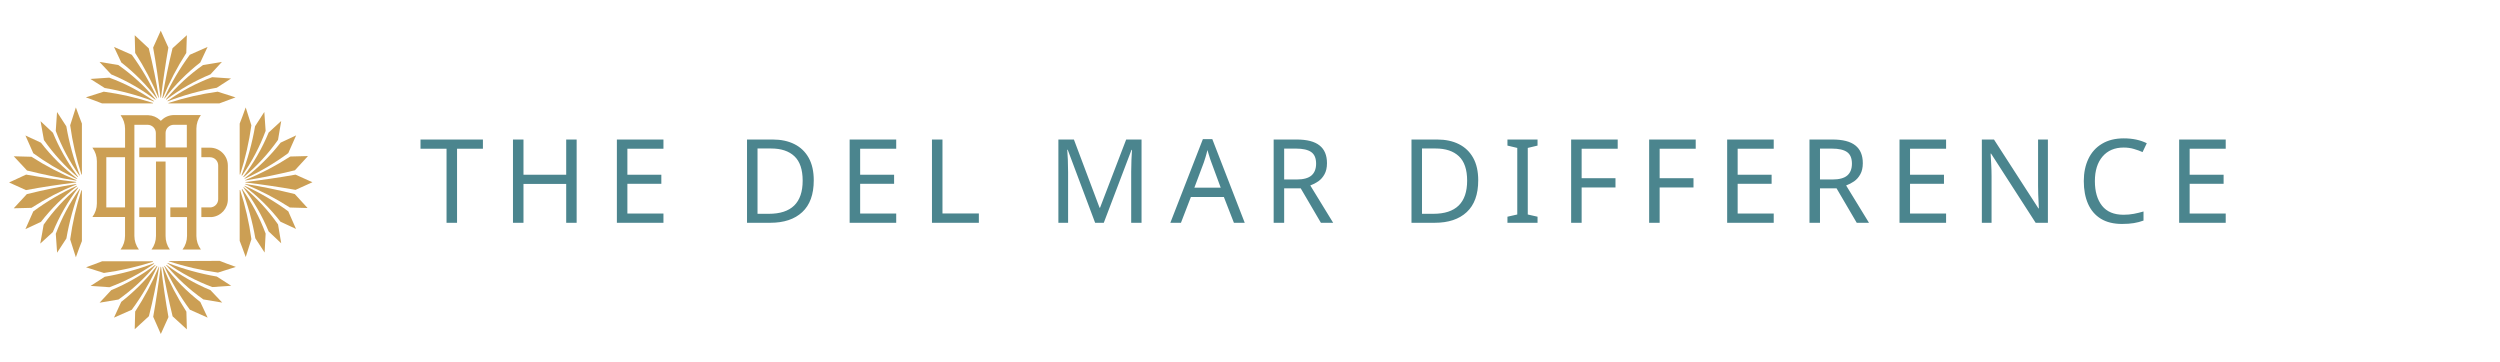
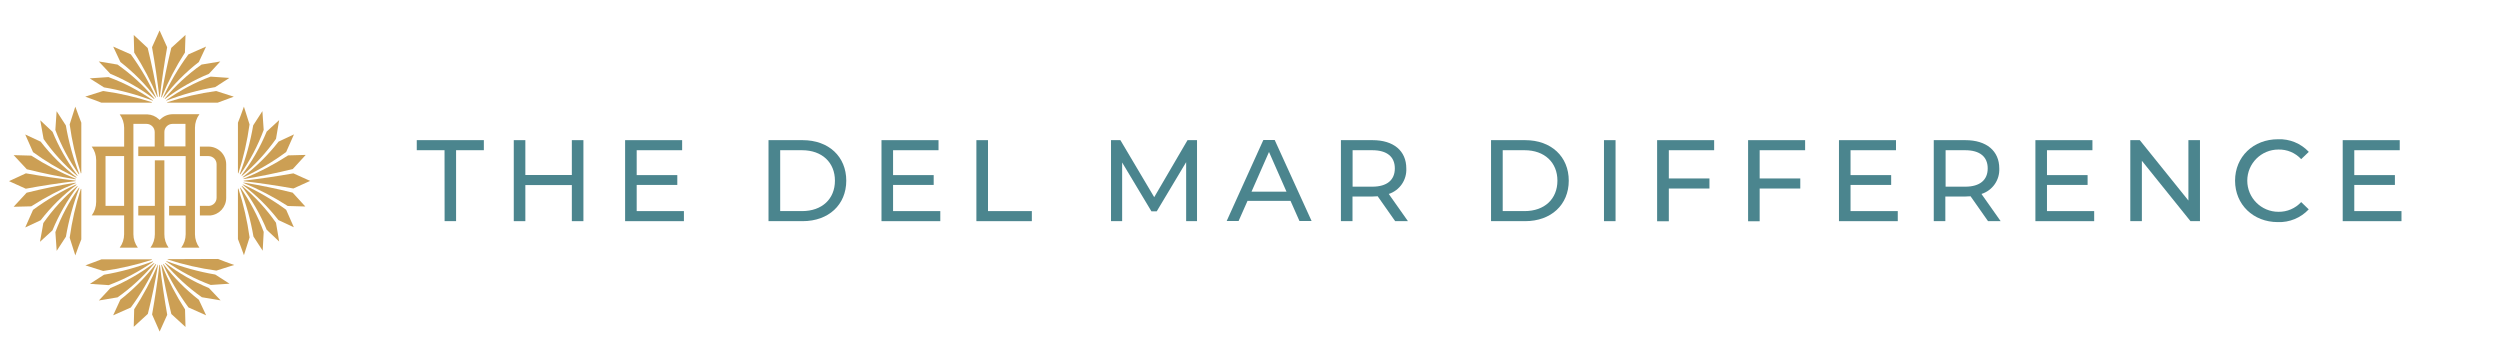
- <svg xmlns="http://www.w3.org/2000/svg" viewBox="0 0 739.84 107.04">
+ <svg xmlns="http://www.w3.org/2000/svg" viewBox="0 0 745.27 107.04">
  <defs>
-     <style>.cls-1{fill:#cc9f54;}.cls-2{font-size:34.51px;fill:#4b858e;font-family:Montserrat-Medium, Montserrat;font-weight:500;letter-spacing:0.15em;}</style>
+     <style>.cls-1{fill:#cc9f54;}.cls-2{fill:#4b858e;}</style>
  </defs>
  <g id="Layer_1" data-name="Layer 1">
    <path class="cls-1" d="M21.53,52.35h-.06l-.06,0a.08.08,0,0,0,.11,0h0Z" />
    <path class="cls-1" d="M22,51.84h0a0,0,0,0,1,0,0h0a.05.05,0,0,0,0-.08h0Z" />
    <path class="cls-1" d="M21.89,51.91a.07.07,0,0,0,.09,0h0a0,0,0,0,0,0,0,0,0,0,0,0,0,0Z" />
    <path class="cls-1" d="M22,51.92h0a0,0,0,0,1,0,0Z" />
    <path class="cls-1" d="M44.87,78.63s0-.06-.08-.06h0A.09.09,0,0,1,44.87,78.63Z" />
    <path class="cls-1" d="M44.82,78.73a.07.07,0,0,0,0-.09.07.07,0,0,0-.07-.06Z" />
    <path class="cls-1" d="M44.8,78.59h0a.07.07,0,0,1,.07.06h0A.07.07,0,0,0,44.8,78.59Z" />
    <path class="cls-1" d="M45.51,79.68h0a.11.11,0,0,1,.08,0h0A.11.11,0,0,0,45.51,79.68Z" />
    <path class="cls-1" d="M45.61,79.7h0a.11.11,0,0,0-.08,0l.11.1h0A.07.07,0,0,0,45.61,79.7Z" />
    <path class="cls-1" d="M49,69.8v-22H46.16V61.37H41.22v2.86h4.94v5.61a6.69,6.69,0,0,1-1.32,4h5.42A6.73,6.73,0,0,1,49,69.8Z" />
    <path class="cls-1" d="M27.34,64.22H37v5.62a6.69,6.69,0,0,1-1.32,4H41.1a6.7,6.7,0,0,1-1.33-4V36.93h3.92a2.45,2.45,0,0,1,2.43,2.43v4.33h-4.9v2.84H55.35V61.37H50.41v2.86h4.94v5.61a6.7,6.7,0,0,1-1.33,4h5.43a6.77,6.77,0,0,1-1.33-4V38.05a6.77,6.77,0,0,1,1.33-4h-8a5.21,5.21,0,0,0-3.58,1.46l-.28.25-.27-.25a5.31,5.31,0,0,0-3.4-1.41H35.69a6.79,6.79,0,0,1,1.32,4v5.6H27.34a6.7,6.7,0,0,1,1.33,4V60.21A6.75,6.75,0,0,1,27.34,64.22ZM49,39.35a2.43,2.43,0,0,1,2.42-2.42h3.87v6.71H49ZM31.46,46.53H37V61.37H31.46Z" />
    <path class="cls-1" d="M62.16,61.37H59.59v2.86l3.16,0a5.25,5.25,0,0,0,4.68-5.26V49a5.3,5.3,0,0,0-5.3-5.3H59.59v2.83h2.57A2.43,2.43,0,0,1,64.57,49h0v9.93a2.43,2.43,0,0,1-2.41,2.46Z" />
    <path class="cls-1" d="M46.93,28.92s.06,0,.1,0h0v0c-.79-4.91-1.79-9.71-3-14.61l-4.16-3.88L40,15.67A82.55,82.55,0,0,1,46.93,28.92Z" />
    <path class="cls-1" d="M45.21,30.6a.09.09,0,0,0,.08-.08.08.08,0,0,0-.08-.08,83.89,83.89,0,0,0-14.5-3.31l-5.3,1.68c1.52.52,3.94,1.46,4.79,1.79Z" />
    <path class="cls-1" d="M46.4,29.12a.06.06,0,0,0,.09,0h0a.09.09,0,0,0,0-.1A73.75,73.75,0,0,0,39,16.21l-5.26-2.32,2.15,4.59A58,58,0,0,1,46.4,29.12Z" />
    <path class="cls-1" d="M45.92,29.48a.08.08,0,0,0,.11-.11,56.68,56.68,0,0,0-11-10.12l-5.59-.93L32.89,22A58.93,58.93,0,0,1,45.92,29.48Z" />
    <path class="cls-1" d="M45.49,30s.08,0,.1,0h0a.06.06,0,0,0,0-.08,57,57,0,0,0-13.25-6.94l-5.59.38L31,26.05A75.23,75.23,0,0,1,45.49,30Z" />
    <path class="cls-1" d="M48.22,28.92a82.55,82.55,0,0,1,6.91-13.25l.17-5.26-4.24,3.86c-1.2,4.9-2.2,9.7-3,14.61a.07.07,0,0,0,0,.09A.08.08,0,0,0,48.22,28.92Z" />
    <path class="cls-1" d="M49.91,30.45a.08.08,0,0,0-.08.07.08.08,0,0,0,.08.08h15c.85-.33,3.31-1.26,4.79-1.78l-5.29-1.69A85.18,85.18,0,0,0,49.91,30.45Z" />
    <path class="cls-1" d="M48.73,29.12A58.08,58.08,0,0,1,59.28,18.48l2.15-4.6-5.26,2.33a72.16,72.16,0,0,0-7.56,12.86.06.06,0,0,0,.06.07h0A0,0,0,0,0,48.73,29.12Z" />
    <path class="cls-1" d="M49.12,29.37a.08.08,0,0,0,0,.11.07.07,0,0,0,.1,0A59.24,59.24,0,0,1,62.29,22l3.38-3.68-5.59.93A56.91,56.91,0,0,0,49.12,29.37Z" />
    <path class="cls-1" d="M49.58,29.86a.08.08,0,0,0,0,.11h0a.07.07,0,0,0,.09,0,76.3,76.3,0,0,1,14.48-4l4.23-2.74-5.59-.39A57.09,57.09,0,0,0,49.58,29.86Z" />
    <path class="cls-1" d="M47.57,28.92s.08,0,.08-.08c.59-4.9,1.33-9.93,2.18-14.76l-2.26-5-2.25,5c.87,4.86,1.59,9.86,2.18,14.76A.08.08,0,0,0,47.57,28.92Z" />
    <path class="cls-1" d="M72.59,53.29a.07.07,0,0,0,0,.1h0s0,0,.08,0c4.9-.8,9.73-1.8,14.61-3l3.86-4.21-5.24.14A83.22,83.22,0,0,1,72.59,53.29Z" />
    <path class="cls-1" d="M71.08,51.59a84.82,84.82,0,0,0,3.31-14.5l-1.68-5.3c-.52,1.52-1.45,4-1.78,4.79v15a.07.07,0,0,0,.07.08h0A.1.1,0,0,0,71.08,51.59Z" />
    <path class="cls-1" d="M72.38,52.76a.07.07,0,0,0,.08.12,72.12,72.12,0,0,0,12.85-7.57l2.33-5.25-4.59,2.15A58.56,58.56,0,0,1,72.38,52.76Z" />
    <path class="cls-1" d="M72.15,52.39a57.26,57.26,0,0,0,10.13-11l.94-5.59-3.71,3.41A59.1,59.1,0,0,1,72,52.3a.08.08,0,0,0,.06.09h.06Z" />
    <path class="cls-1" d="M71.67,51.92a57.51,57.51,0,0,0,6.94-13.19l-.39-5.6-2.74,4.24a74.85,74.85,0,0,1-4,14.48.08.08,0,0,0,.07.1h0A.12.12,0,0,0,71.67,51.92Z" />
    <path class="cls-1" d="M87.24,57.43c-4.88-1.21-9.71-2.21-14.61-3a.07.07,0,0,0-.09,0h0a.1.1,0,0,0,0,.08,82.83,82.83,0,0,1,13.24,6.9l5.24.15Z" />
    <path class="cls-1" d="M74.4,70.77a84.85,84.85,0,0,0-3.32-14.5.07.07,0,0,0-.09-.05h0a.1.1,0,0,0-.06.05v15c.33.85,1.27,3.31,1.79,4.8Z" />
    <path class="cls-1" d="M85.31,62.54A72.22,72.22,0,0,0,72.46,55a.07.07,0,0,0-.1,0,.08.08,0,0,0,0,.1h0A57.25,57.25,0,0,1,83,65.61l4.6,2.14Z" />
    <path class="cls-1" d="M83.22,72l-.94-5.59a56.36,56.36,0,0,0-10.13-11,.08.08,0,0,0-.11,0,.14.14,0,0,0,0,.09,59.39,59.39,0,0,1,7.47,13Z" />
    <path class="cls-1" d="M78.61,69.13a57.72,57.72,0,0,0-6.94-13.19.08.08,0,0,0-.11,0h0a.08.08,0,0,0,0,.09,75.54,75.54,0,0,1,4,14.48l2.75,4.23Z" />
    <path class="cls-1" d="M87.46,51.68c-4.86.87-9.86,1.59-14.77,2.18a.08.08,0,0,0-.08.07h0a.11.11,0,0,0,.08.08c4.91.58,9.93,1.32,14.77,2.18l5-2.26Z" />
    <path class="cls-1" d="M48.08,79c.8,4.89,1.8,9.73,3,14.61l4.22,3.86-.14-5.24A83.7,83.7,0,0,1,48.25,79a.08.08,0,0,0-.07-.08h0a.1.1,0,0,0-.07.09h0Z" />
    <path class="cls-1" d="M50,77.26a.07.07,0,0,0-.05.1h0a0,0,0,0,0,.05,0,83.89,83.89,0,0,0,14.5,3.31c1.23-.39,4.45-1.4,5.3-1.68-1.51-.52-4-1.46-4.79-1.79Z" />
    <path class="cls-1" d="M61.45,94l-2.17-4.63A57.92,57.92,0,0,1,48.73,78.72a.09.09,0,0,0-.12,0h0a.06.06,0,0,0,0,.06,72.94,72.94,0,0,0,7.58,12.87Z" />
    <path class="cls-1" d="M62.29,85.87a58.67,58.67,0,0,1-13-7.47.09.09,0,0,0-.11,0,.08.08,0,0,0,0,.08,57,57,0,0,0,11,10.13l5.59.94Z" />
    <path class="cls-1" d="M64.16,81.84a75.14,75.14,0,0,1-14.49-4,.07.07,0,1,0-.1.11h0a57.84,57.84,0,0,0,13.25,7l5.6-.38Z" />
    <path class="cls-1" d="M47.1,79A.08.08,0,0,0,47,78.9h0A.08.08,0,0,0,47,79,82.51,82.51,0,0,1,40,92.19l-.13,5.24,4.2-3.86C45.3,88.72,46.3,83.88,47.1,79Z" />
    <path class="cls-1" d="M30.75,80.78a85.78,85.78,0,0,0,14.5-3.31s.07-.06,0-.1h0a.06.06,0,0,0,0-.06h-15c-.85.33-3.31,1.27-4.79,1.79C26.3,79.35,29.51,80.36,30.75,80.78Z" />
    <path class="cls-1" d="M46.56,78.79a.08.08,0,0,0-.06-.09h0s0,0-.07,0c-.27.35-.53.66-.8,1h0a60,60,0,0,1-9.75,9.63L33.73,94,39,91.67A71.82,71.82,0,0,0,46.56,78.79Z" />
    <path class="cls-1" d="M29.47,89.58l5.59-.94A57,57,0,0,0,46,78.51a.08.08,0,0,0,0-.11.11.11,0,0,0-.08,0,58.83,58.83,0,0,1-13,7.47ZM45.14,79.2h0a.09.09,0,0,1,0,.1l-.07-.13h0a.06.06,0,0,0-.06,0h0a.07.07,0,0,1,.1,0h0Z" />
    <path class="cls-1" d="M45.14,79.18h0a.07.07,0,0,0-.09,0h0a.07.07,0,0,1,.09,0Z" />
    <path class="cls-1" d="M45.14,79.18a.06.06,0,0,0-.06,0l.08.13a.09.09,0,0,0,0-.1h0Z" />
    <path class="cls-1" d="M45.51,77.92A75.86,75.86,0,0,1,31,81.9l-4.19,2.72,5.59.38a57.51,57.51,0,0,0,13.19-6.94.09.09,0,0,0,0-.12h0a.09.09,0,0,0-.12,0Z" />
    <path class="cls-1" d="M47.59,98.84l2.26-5C49,89,48.25,84,47.67,79a.08.08,0,0,0-.08-.07h0a.07.07,0,0,0-.07.06h0c-.58,4.91-1.32,9.93-2.18,14.76Z" />
    <path class="cls-1" d="M22.55,54.45c-4.9.78-9.72,1.79-14.61,3L4.06,61.64l5.25-.13A82.88,82.88,0,0,1,22.55,54.6a.09.09,0,0,0,.05-.1A.12.12,0,0,0,22.55,54.45Z" />
    <path class="cls-1" d="M22.45,76.14c.52-1.51,1.46-4,1.79-4.79v-15a.09.09,0,0,0-.1-.05h0a.1.1,0,0,0-.06.05,85.67,85.67,0,0,0-3.31,14.51C21.16,72,22.19,75.27,22.45,76.14Z" />
    <path class="cls-1" d="M22.79,55.11c.06,0,0-.17-.08-.13A73.22,73.22,0,0,0,9.85,62.56L7.52,67.81l4.6-2.15A57.93,57.93,0,0,1,22.79,55.11Z" />
    <path class="cls-1" d="M23.12,55.61A.08.08,0,0,0,23,55.5a57,57,0,0,0-10.09,11s-.74,4.4-1,5.59l3.72-3.4A58.88,58.88,0,0,1,23.12,55.61Z" />
    <path class="cls-1" d="M23.51,56a57.58,57.58,0,0,0-7,13.19l.39,5.59,2.75-4.22a75.84,75.84,0,0,1,4-14.49.08.08,0,0,0,0-.11A.09.09,0,0,0,23.51,56Z" />
    <path class="cls-1" d="M22.55,53.45a.08.08,0,0,0,.1-.05.08.08,0,0,0-.06-.09A83.32,83.32,0,0,1,9.31,46.39l-5.24-.14L8,50.46C12.81,51.64,17.63,52.66,22.55,53.45Zm-1.37-.66a.07.07,0,0,1,0,.1A.07.07,0,0,0,21.18,52.79Z" />
    <path class="cls-1" d="M21.18,52.86a.09.09,0,0,0,0-.1h0A.09.09,0,0,1,21.18,52.86Z" />
    <path class="cls-1" d="M24.24,51.58v-15c-.33-.85-1.27-3.31-1.79-4.79-.28.88-1.29,4.1-1.68,5.29a83.79,83.79,0,0,0,3.31,14.51.08.08,0,0,0,.08.08.09.09,0,0,0,.08-.08Z" />
    <path class="cls-1" d="M21.44,52.3h.09a.07.07,0,0,1,0,.09l1.21.57c.08,0,.14-.08.07-.13a58,58,0,0,1-10.69-10.6l-4.6-2.14,2.33,5.26A75.2,75.2,0,0,0,21.44,52.3Z" />
    <path class="cls-1" d="M21.53,52.26h0v.06h0Z" />
    <path class="cls-1" d="M21.53,52.3h0l-.06.06h.06Z" />
    <path class="cls-1" d="M21.53,52.35h0v0Z" />
    <path class="cls-1" d="M23,52.41a.11.11,0,0,0,.11,0,.08.08,0,0,0,0-.09l-.53-.72h0a59.62,59.62,0,0,1-6.92-12.31L12,35.86l1,5.59A57.62,57.62,0,0,0,23,52.41Z" />
    <path class="cls-1" d="M23.63,51.87a75.74,75.74,0,0,1-4-14.48l-2.75-4.24-.38,5.59a57.34,57.34,0,0,0,7,13.2.09.09,0,0,0,.11,0h0A.09.09,0,0,0,23.63,51.87Z" />
    <path class="cls-1" d="M22.48,54a.08.08,0,0,0,0-.16h0c-4.91-.58-9.93-1.32-14.76-2.17L2.69,54l5,2.26C12.57,55.33,17.55,54.61,22.48,54Z" />
  </g>
  <g id="Layer_4" data-name="Layer 4">
-     <text class="cls-2" transform="translate(124.1 65.93)">THE DEL MAR DIFFERENCE</text>
+     <path class="cls-2" d="M132.52,44.78h-8.28v-3h20v3h-8.28V65.93h-3.42Z" />
+     <path class="cls-2" d="M173.92,41.78V65.93h-3.45V55.17H156.61V65.93h-3.45V41.78h3.45V52.17h13.86V41.78Z" />
+     <path class="cls-2" d="M203.88,62.93v3H186.35V41.78h17v3H189.8V52.2h12.11v2.93H189.8v7.8Z" />
+     <path class="cls-2" d="M229.1,41.78h10.18c7.76,0,13,4.9,13,12.08s-5.28,12.07-13,12.07H229.1Zm10,21.15c6,0,9.8-3.66,9.8-9.07s-3.83-9.08-9.8-9.08h-6.52V62.93Z" />
+     <path class="cls-2" d="M280.31,62.93v3H262.78V41.78h17v3H266.23V52.2h12.11v2.93H266.23v7.8Z" />
+     <path class="cls-2" d="M291.07,41.78h3.46V62.93H307.6v3H291.07Z" />
+     <path class="cls-2" d="M353.6,65.93l0-17.59L344.83,63h-1.58l-8.73-14.56V65.93H331.2V41.78H334l10.08,17,9.93-17h2.83l0,24.15Z" />
+     <path class="cls-2" d="M384.72,59.89H371.89l-2.66,6h-3.55l10.93-24.15H380l11,24.15h-3.62Zm-1.21-2.76L378.3,45.3l-5.21,11.83Z" />
+     <path class="cls-2" d="M415.91,65.93l-5.21-7.42c-.48,0-1,.07-1.51.07h-6v7.35h-3.45V41.78h9.42c6.28,0,10.07,3.18,10.07,8.42A7.6,7.6,0,0,1,414,57.82l5.72,8.11Zm-.1-15.73c0-3.45-2.31-5.42-6.73-5.42h-5.86V55.65h5.86C413.5,55.65,415.81,53.65,415.81,50.2Z" />
+     <path class="cls-2" d="M444.49,41.78h10.17c7.77,0,13,4.9,13,12.08s-5.27,12.07-13,12.07H444.49Zm10,21.15c6,0,9.79-3.66,9.79-9.07s-3.82-9.08-9.79-9.08h-6.52V62.93Z" />
+     <path class="cls-2" d="M478.16,41.78h3.45V65.93h-3.45Z" />
+     <path class="cls-2" d="M497.49,44.78V53.2H509.6v3H497.49v9.76H494V41.78h17v3Z" />
+     <path class="cls-2" d="M524.57,44.78V53.2h12.11v3H524.57v9.76h-3.45V41.78h17v3Z" />
+     <path class="cls-2" d="M565.74,62.93v3H548.21V41.78h17v3H551.66V52.2h12.11v2.93H551.66v7.8Z" />
+     <path class="cls-2" d="M592.65,65.93l-5.21-7.42c-.48,0-1,.07-1.52.07h-6v7.35h-3.45V41.78h9.41C592.2,41.78,596,45,596,50.2a7.6,7.6,0,0,1-5.31,7.62l5.72,8.11Zm-.1-15.73c0-3.45-2.31-5.42-6.73-5.42H580V55.65h5.86C590.24,55.65,592.55,53.65,592.55,50.2Z" />
+     <path class="cls-2" d="M624.29,62.93v3H606.77V41.78h17v3H610.22V52.2h12.11v2.93H610.22v7.8Z" />
+     <path class="cls-2" d="M655.83,41.78V65.93H653l-14.49-18v18h-3.45V41.78h2.83l14.49,18v-18Z" />
+     <path class="cls-2" d="M666.29,53.86c0-7.14,5.45-12.35,12.8-12.35a11.92,11.92,0,0,1,9.18,3.76L686,47.44a8.92,8.92,0,0,0-6.79-2.86,9.28,9.28,0,1,0,0,18.56,9,9,0,0,0,6.79-2.9l2.25,2.17a12,12,0,0,1-9.22,3.8C671.74,66.21,666.29,61,666.29,53.86Z" />
+     <path class="cls-2" d="M715.9,62.93v3H698.38V41.78h17v3H701.83V52.2h12.11v2.93H701.83v7.8Z" />
  </g>
</svg>
